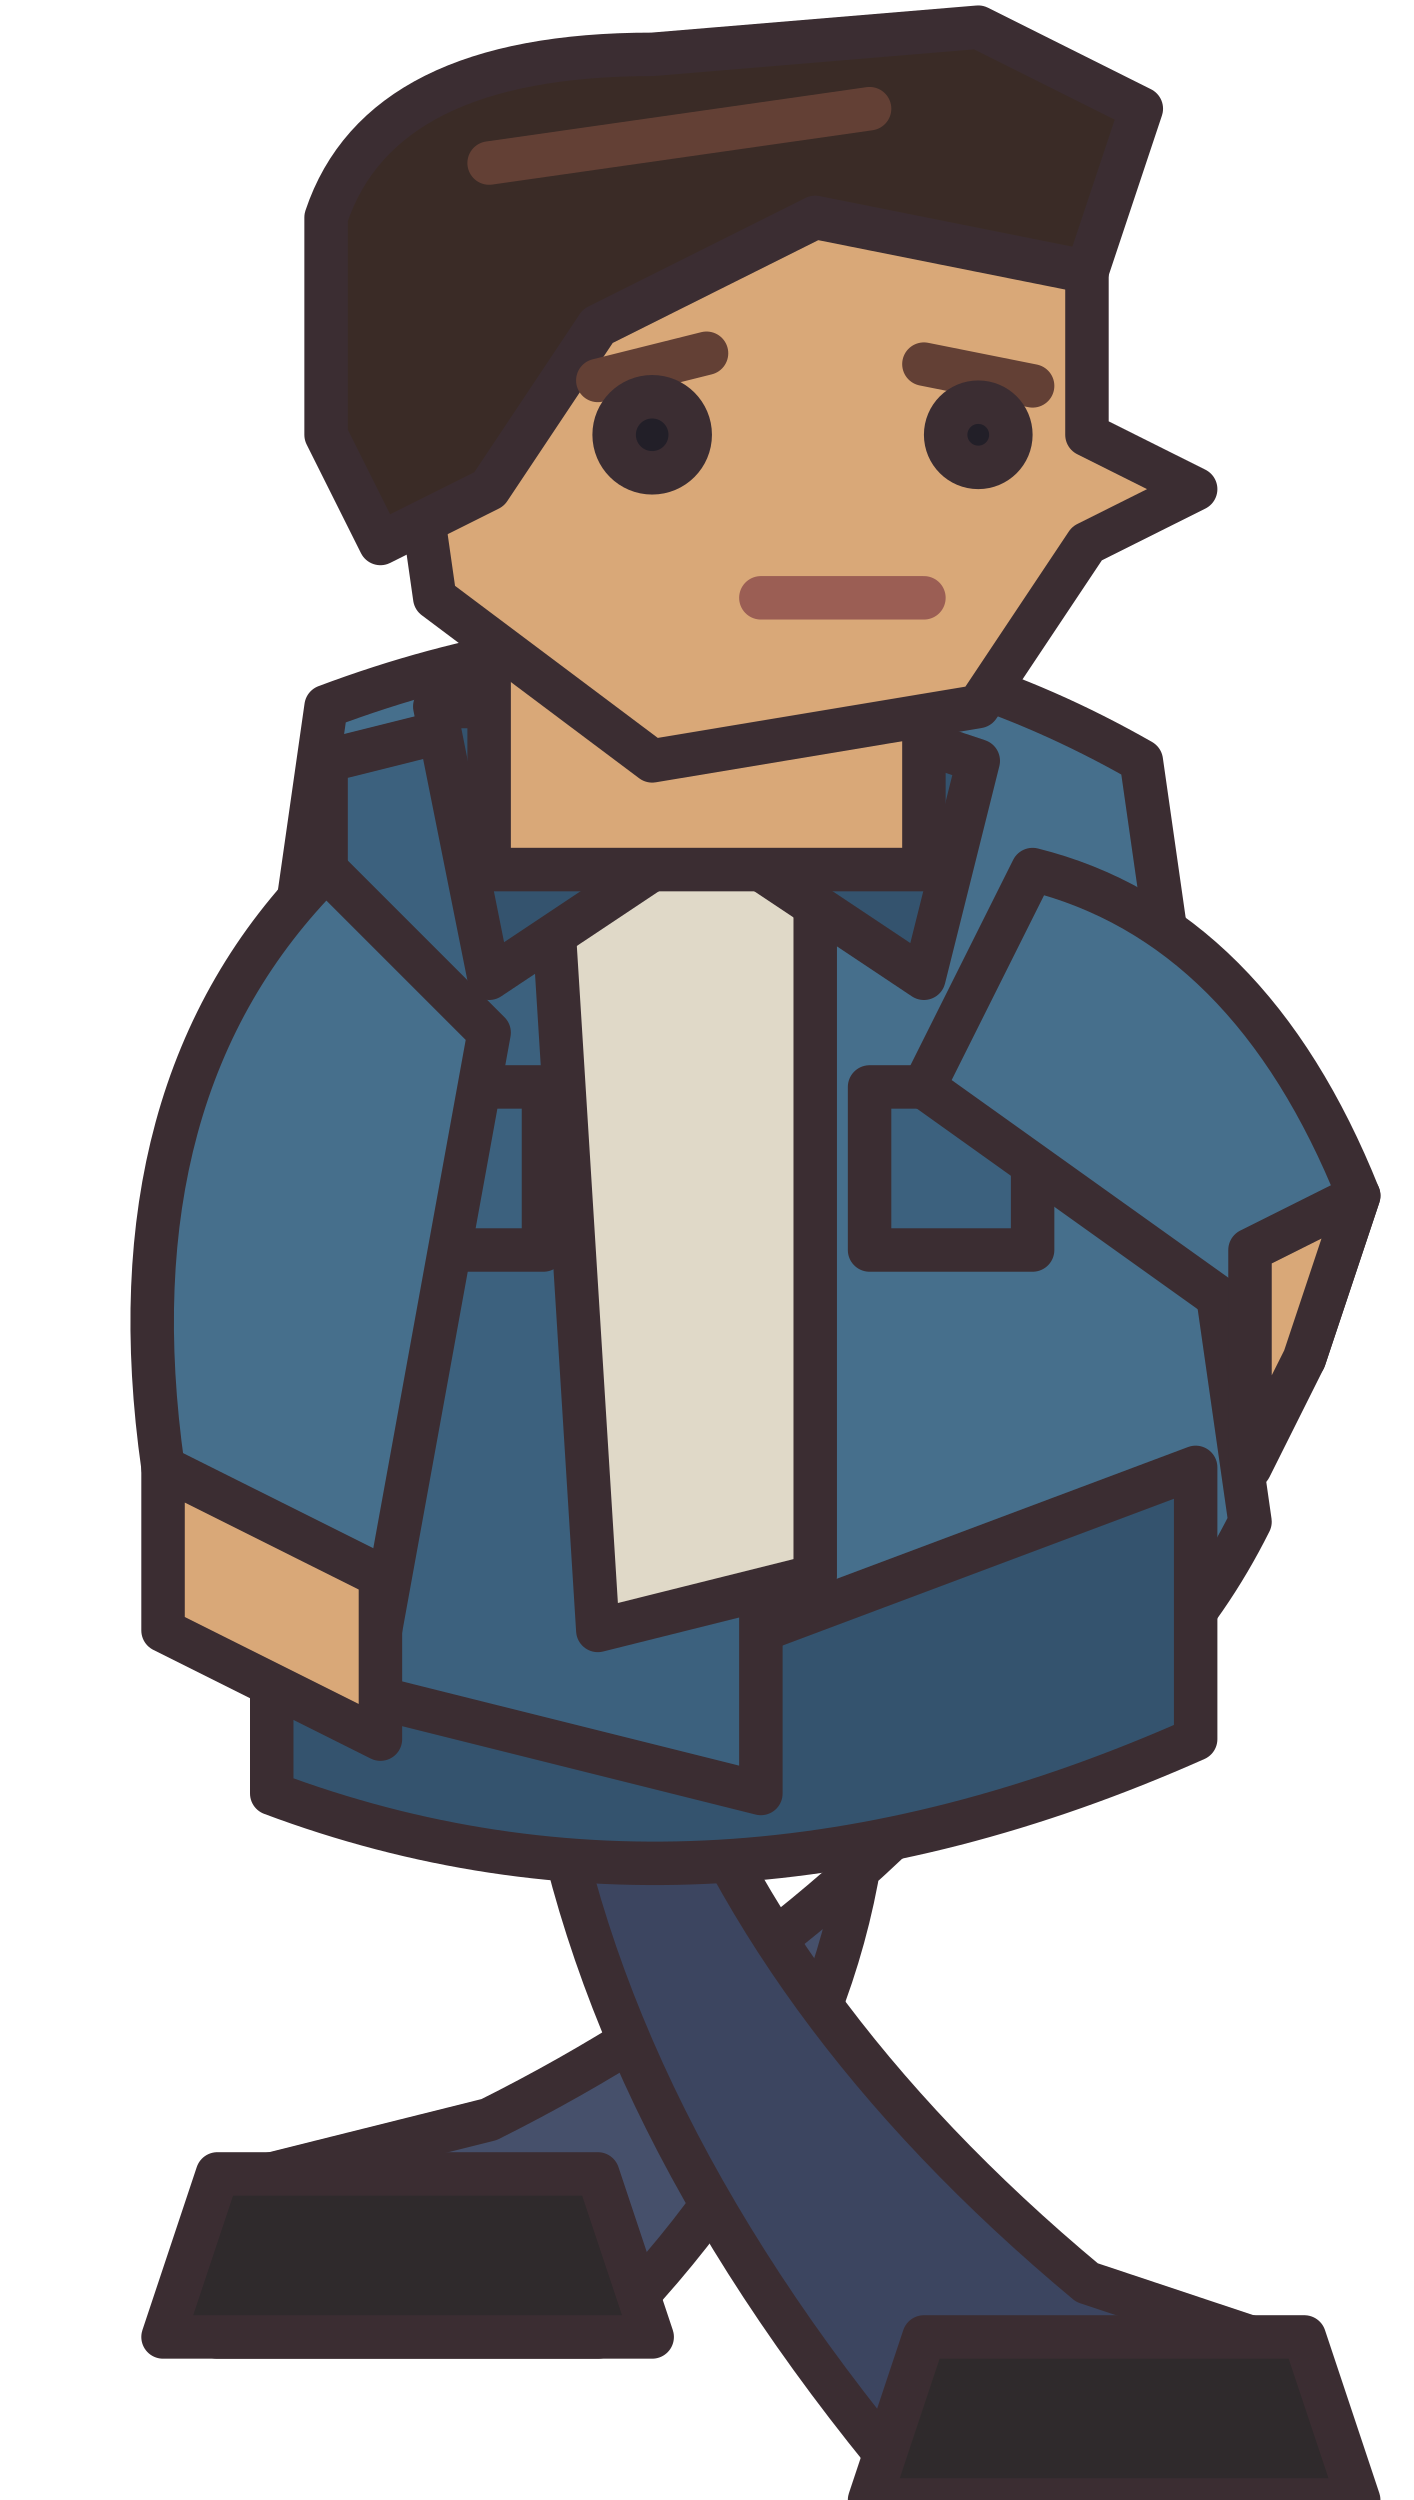
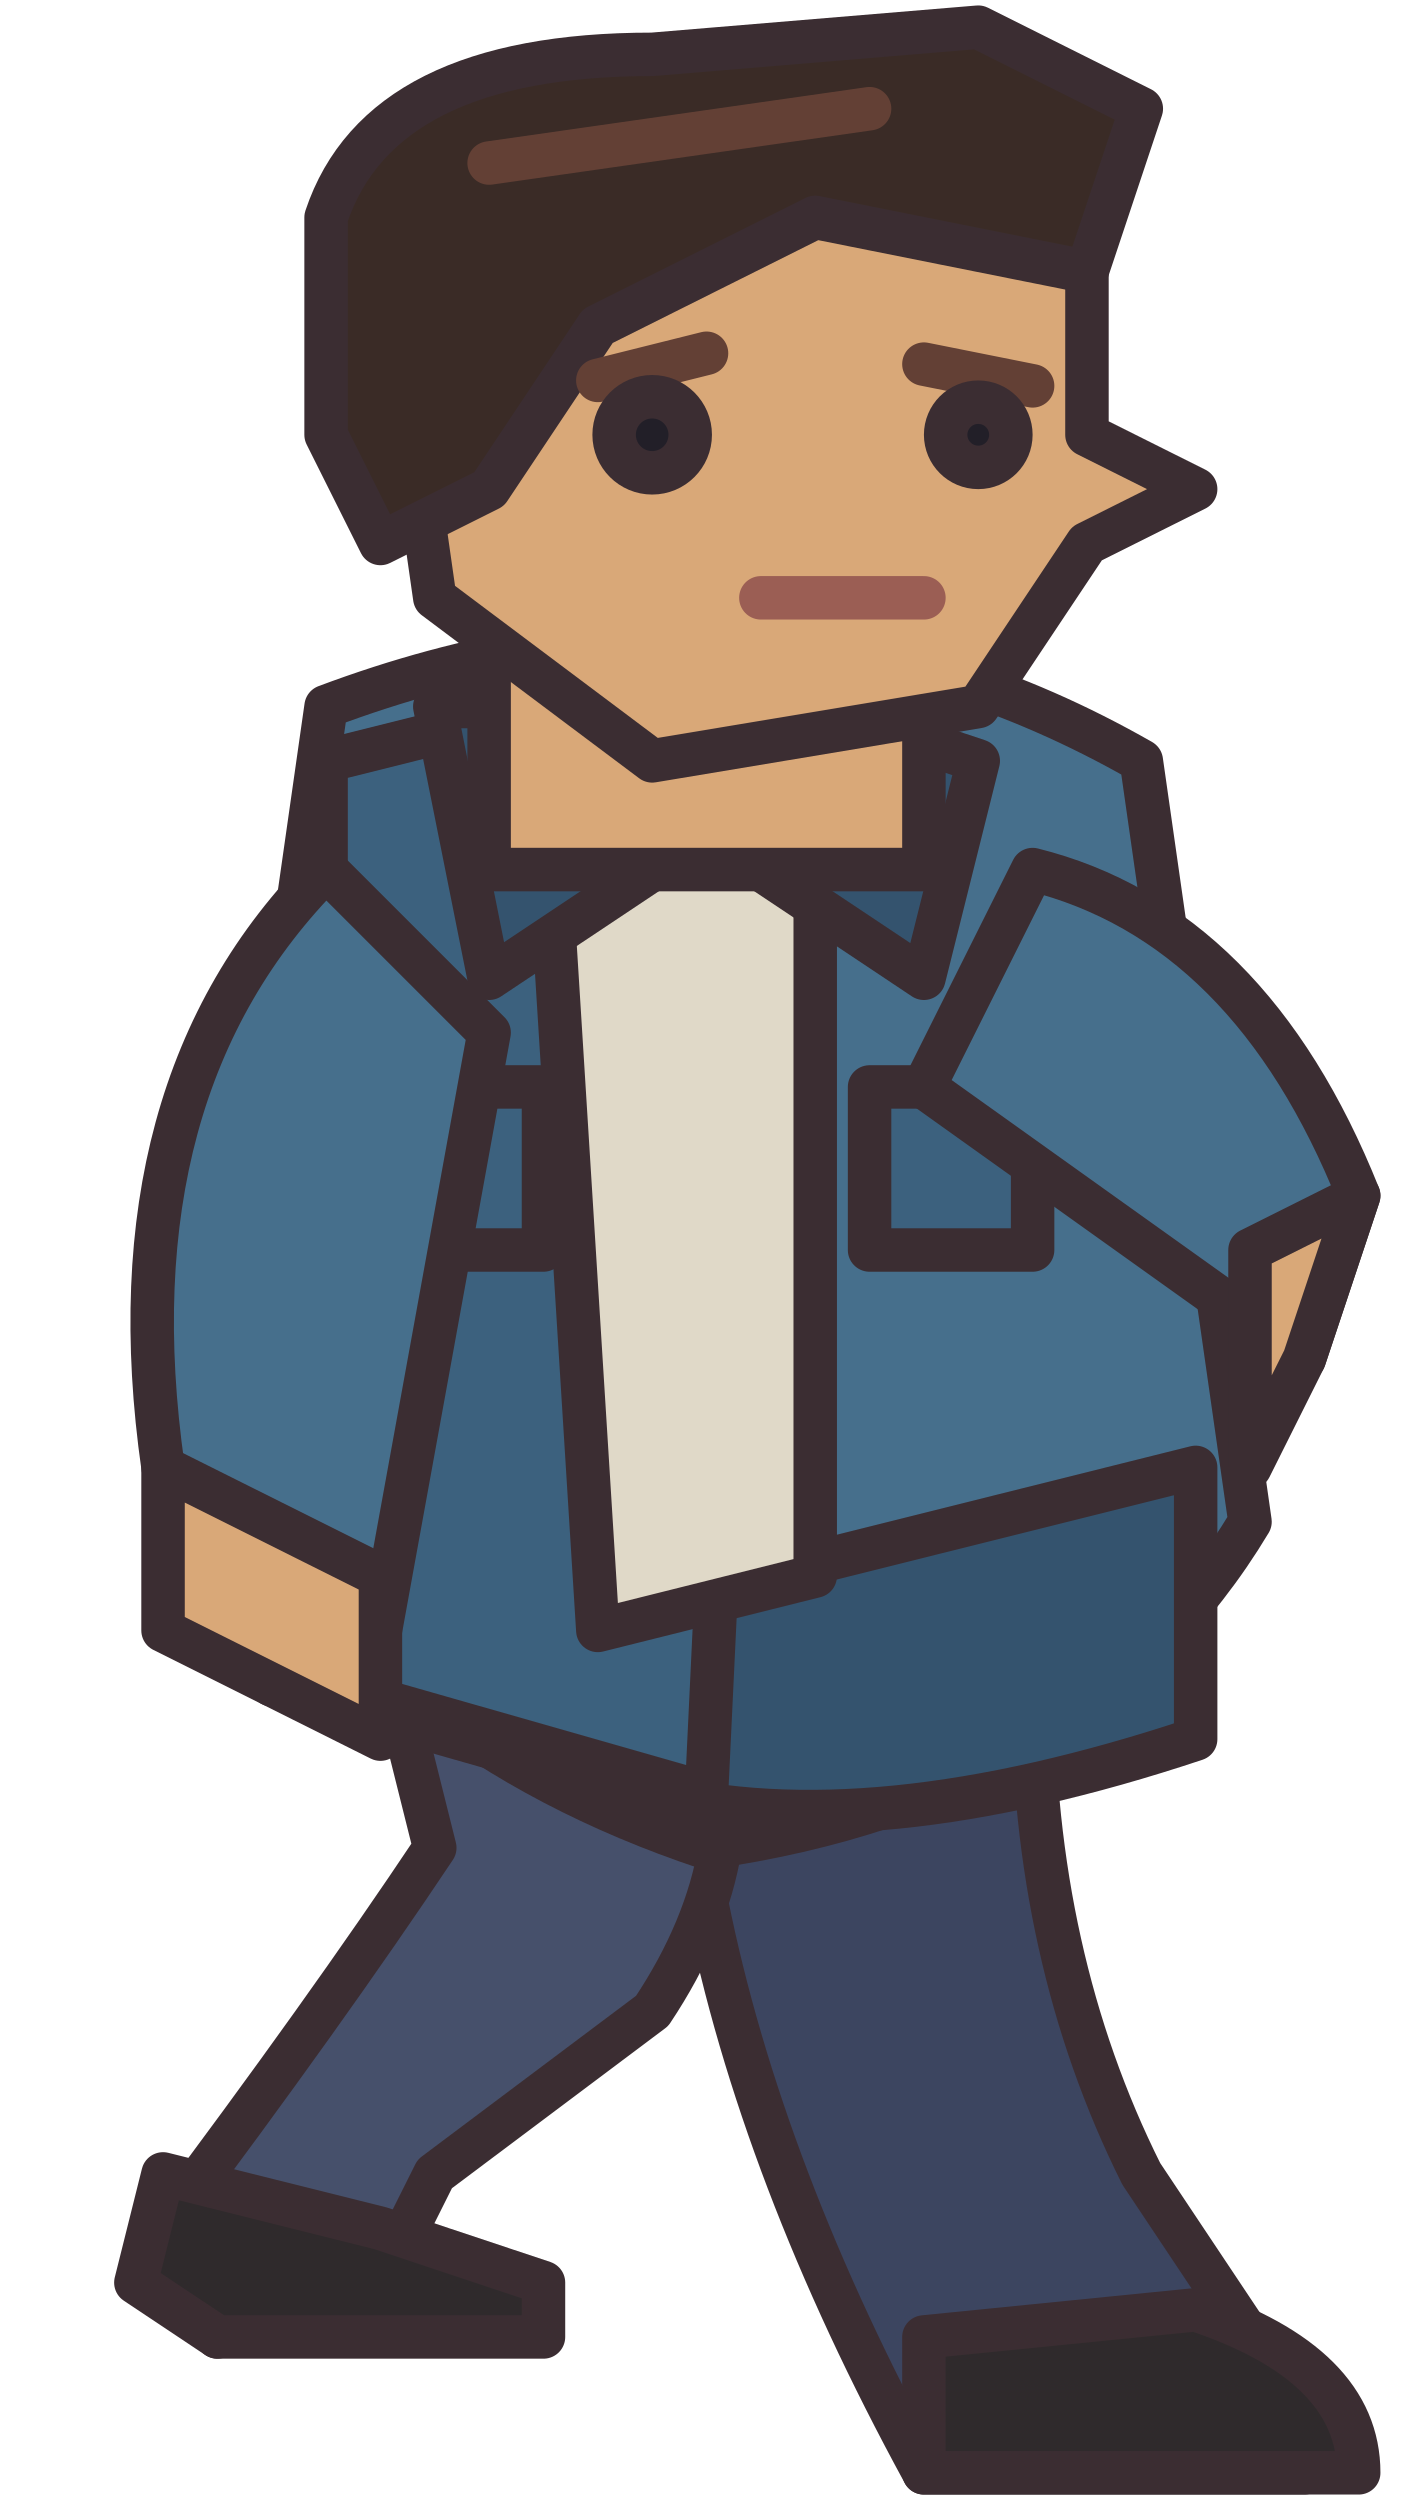
<svg xmlns="http://www.w3.org/2000/svg" width="26" height="46" viewBox="0 0 26 46" shape-rendering="geometricPrecision" stroke="#3b2d32" stroke-width="0.8" stroke-linejoin="round" stroke-linecap="round">
-   <path id="leg-a" d="M14 31 L19 31 Q15 36 9 39 L5 40 L4 43 L11 43 Q16 38 16 32 Z" fill="#46506b" />
-   <path d="M4 40 L11 40 L12 43 L3 43 Z" fill="#2f2a2c" />
-   <path id="leg-b" d="M7 31 L12 31 Q14 37 20 42 L23 43 L24 46 L17 46 Q11 39 10 32 Z" fill="#3c4560" />
-   <path d="M17 43 L24 43 L25 46 L16 46 Z" fill="#2f2a2c" />
-   <path d="M6 13 Q14 10 21 14 L23 28 Q20 34 12 34 Q6 32 4 27 Z" fill="#466f8c" />
-   <path d="M5 27 L14 30 L22 27 L22 32 Q13 36 5 33 Z" fill="#34536e" />
-   <path d="M6 14 L14 12 L14 33 L6 31 Z" fill="#3c617e" />
+   <path id="leg-b" d="M14 30 L19 31 Q19 36 21 40 L23 43 L24 45.5 L17 45.5 Q14 40 13 35 Z" fill="#3c4560" />
+   <path d="M17 43 L22 42.5 Q25 43.5 25 45.5 L17 45.5 Z" fill="#2f2a2c" />
+   <path id="leg-a" d="M7 30 L13 31 Q14 34 12 37 L8 40 L7 42 L4 43 L3 41 Q6 37 8 34 Z" fill="#46506b" />
+   <path d="M3 40 L7 41 L10 42 L10 43 L4 43 L2.5 42 Z" fill="#2f2a2c" />
+   <path d="M6 13 Q14 10 21 14 L23 28 Q20 33 13 34 Q7 32 4 27 Z" fill="#466f8c" />
+   <path d="M5 27 L14 29 L22 27 L22 32 Q16 34 12 33 L5 31 Z" fill="#34536e" />
+   <path d="M6 14 L14 12 L13 33 L6 31 Z" fill="#3c617e" />
  <path d="M10 14 L15 14 L15 29 L11 30Z" fill="#e0d9c8" />
  <path d="M8 13 L11 13 L12 16 L9 18Z M15 13 L18 14 L17 18 L14 16Z" fill="#34536e" />
  <path d="M6.5 20 L10 20 L10 23 L6.5 23Z M16 20 L19 20 L19 23 L16 23Z" fill="#3c617e" />
  <path d="M6 16 Q2 20 3 27 L7 30 L9 19 Z" fill="#466f8c" />
  <path d="M19 16 Q23 17 25 22 L24 25 L17 20 Z" fill="#466f8c" />
  <path d="M3 27 L7 29 L7 32 L3 30 Z M23 23 L25 22 L24 25 L23 27 Z" fill="#d9a878" />
  <g id="male-head">
    <path d="M9 11 L9 16 L17 16 L17 11" fill="#d9a878" />
    <path d="M7 4 Q11 1 17 3 L20 5 L20 8 L22 9 L20 10 L18 13 L12 14 L8 11Z" fill="#d9a878" />
    <path d="M6 8 L6 4 Q7 1 12 1 L18 0.5 L21 2 L20 5 L15 4 L11 6 L9 9 L7 10Z" fill="#3a2b26" />
    <path d="M9 3 L16 2 M11 7 L13 6.5 M17 6.7 L19 7.1" fill="none" stroke="#634035" />
    <circle cx="12" cy="8" r="0.7" fill="#221f28" />
    <circle cx="18" cy="8" r="0.6" fill="#221f28" />
    <path d="M14 11 L17 11" fill="none" stroke="#9b5e54" />
  </g>
</svg>
